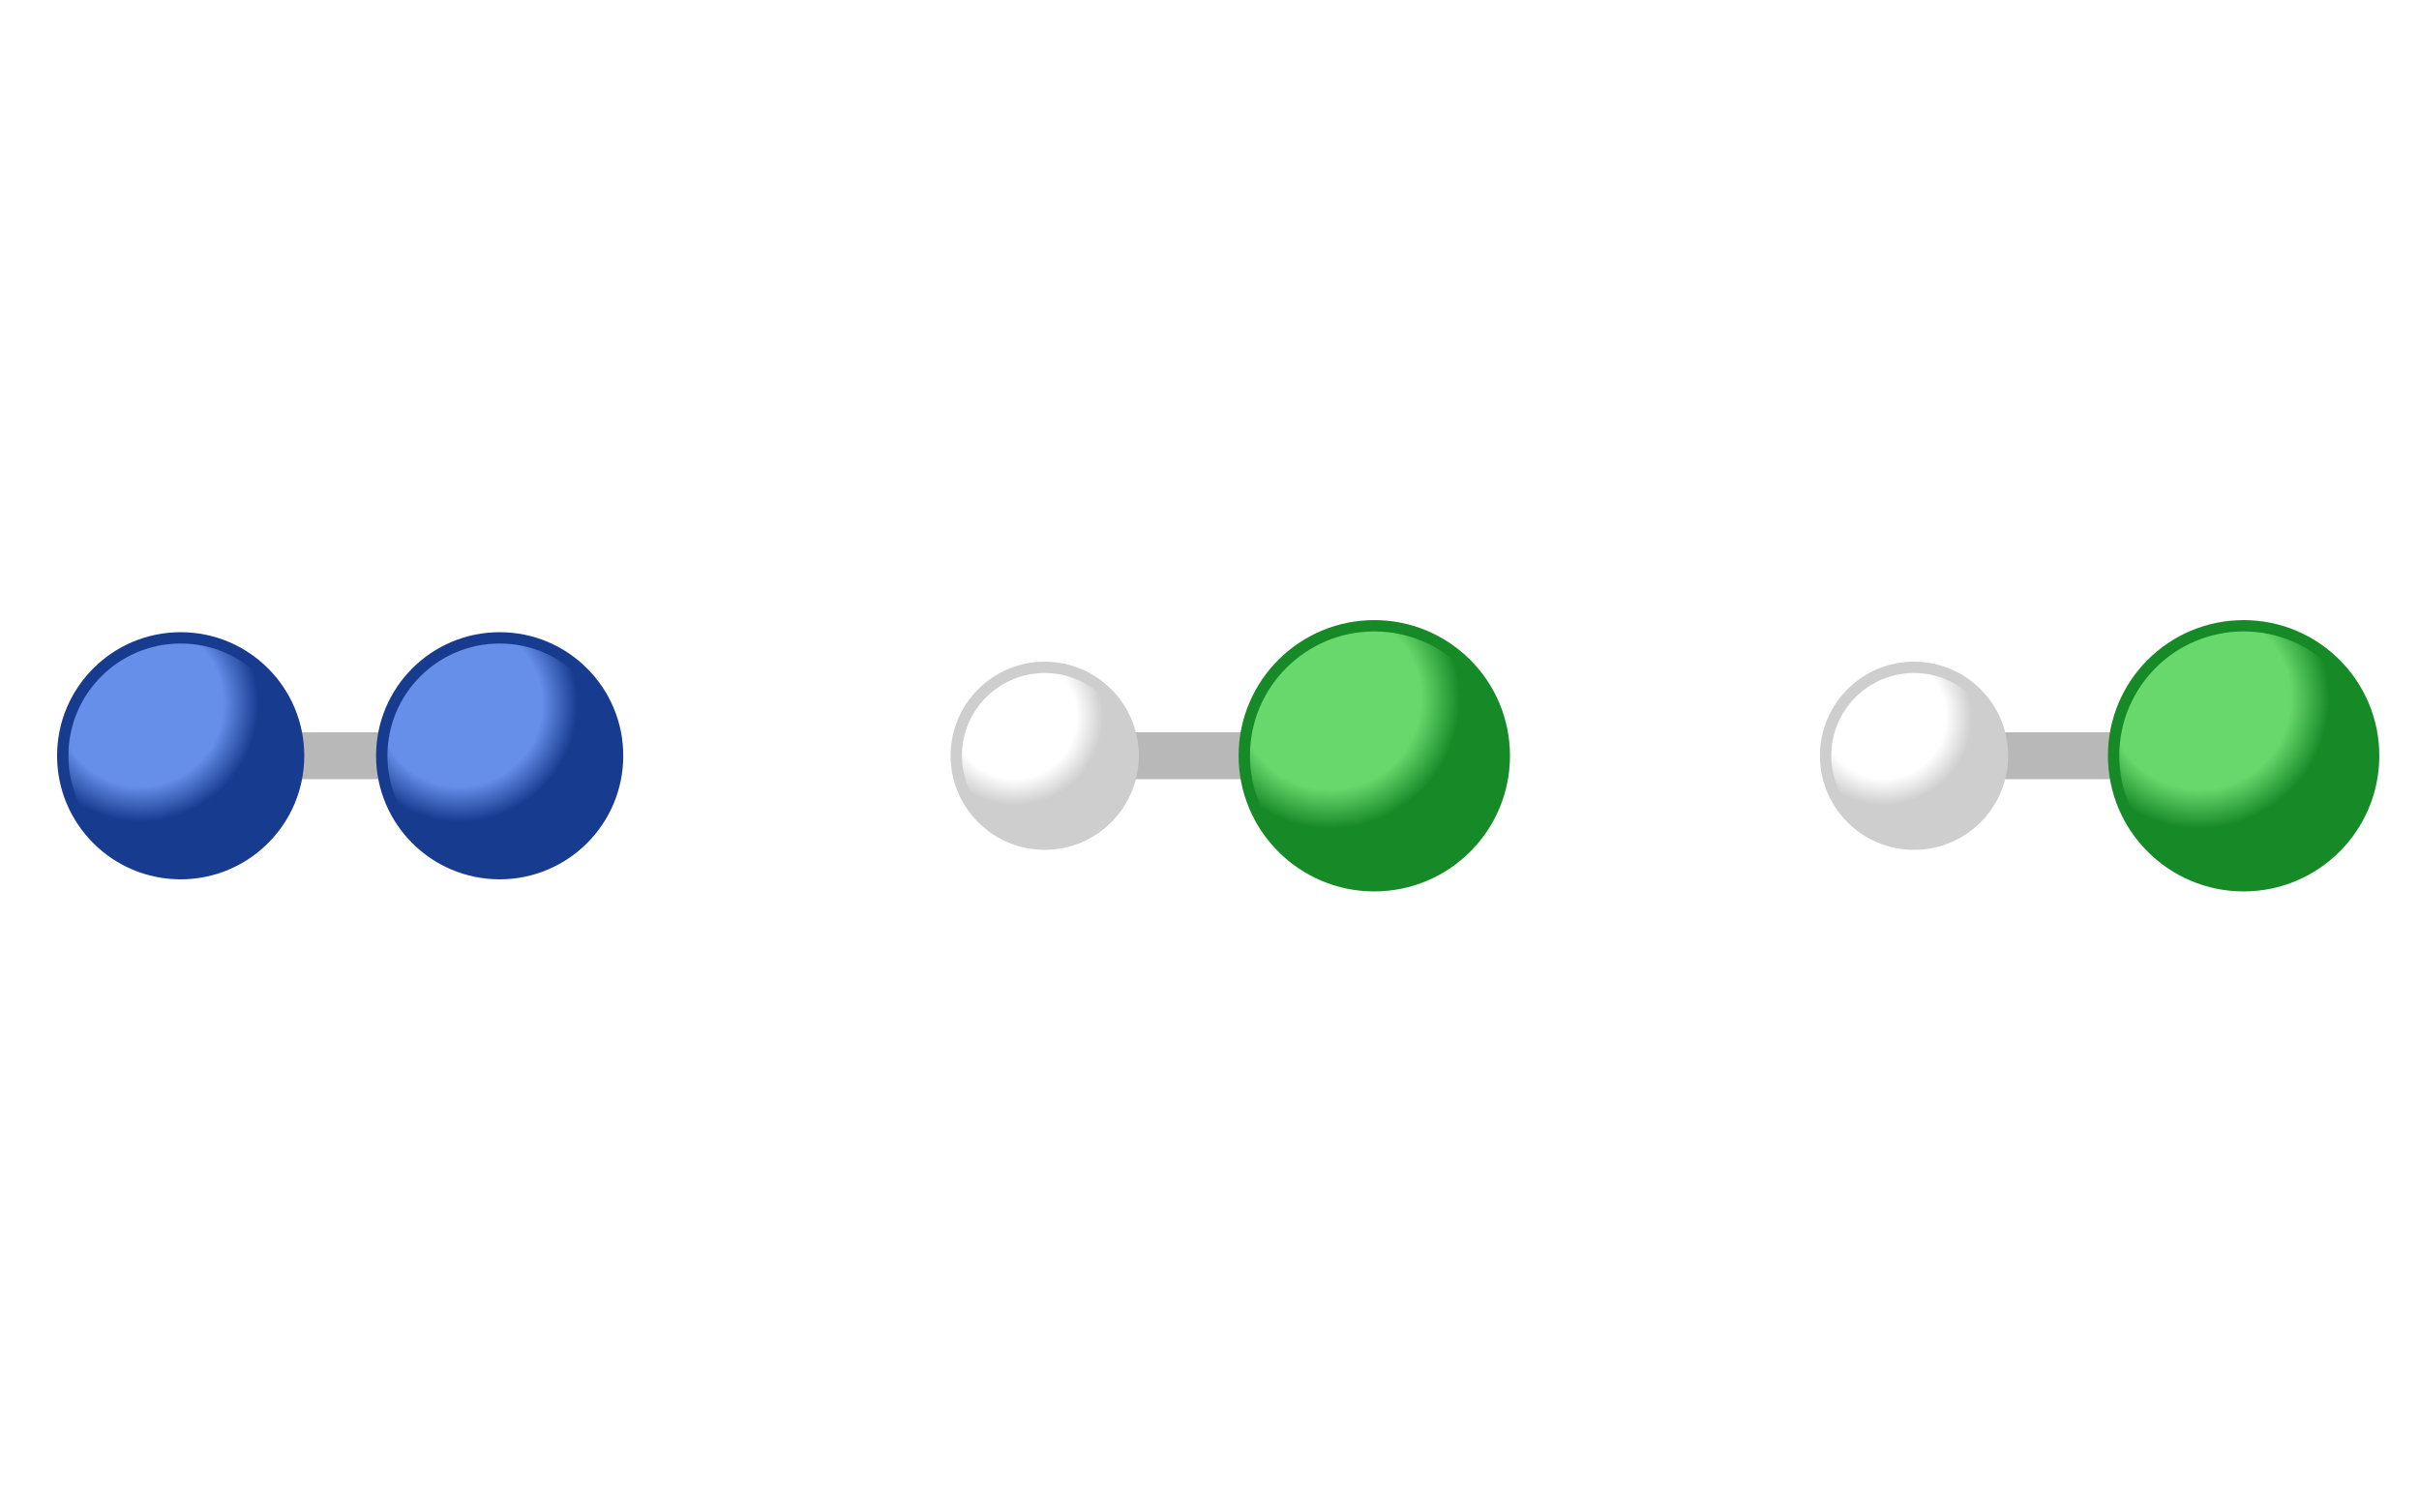
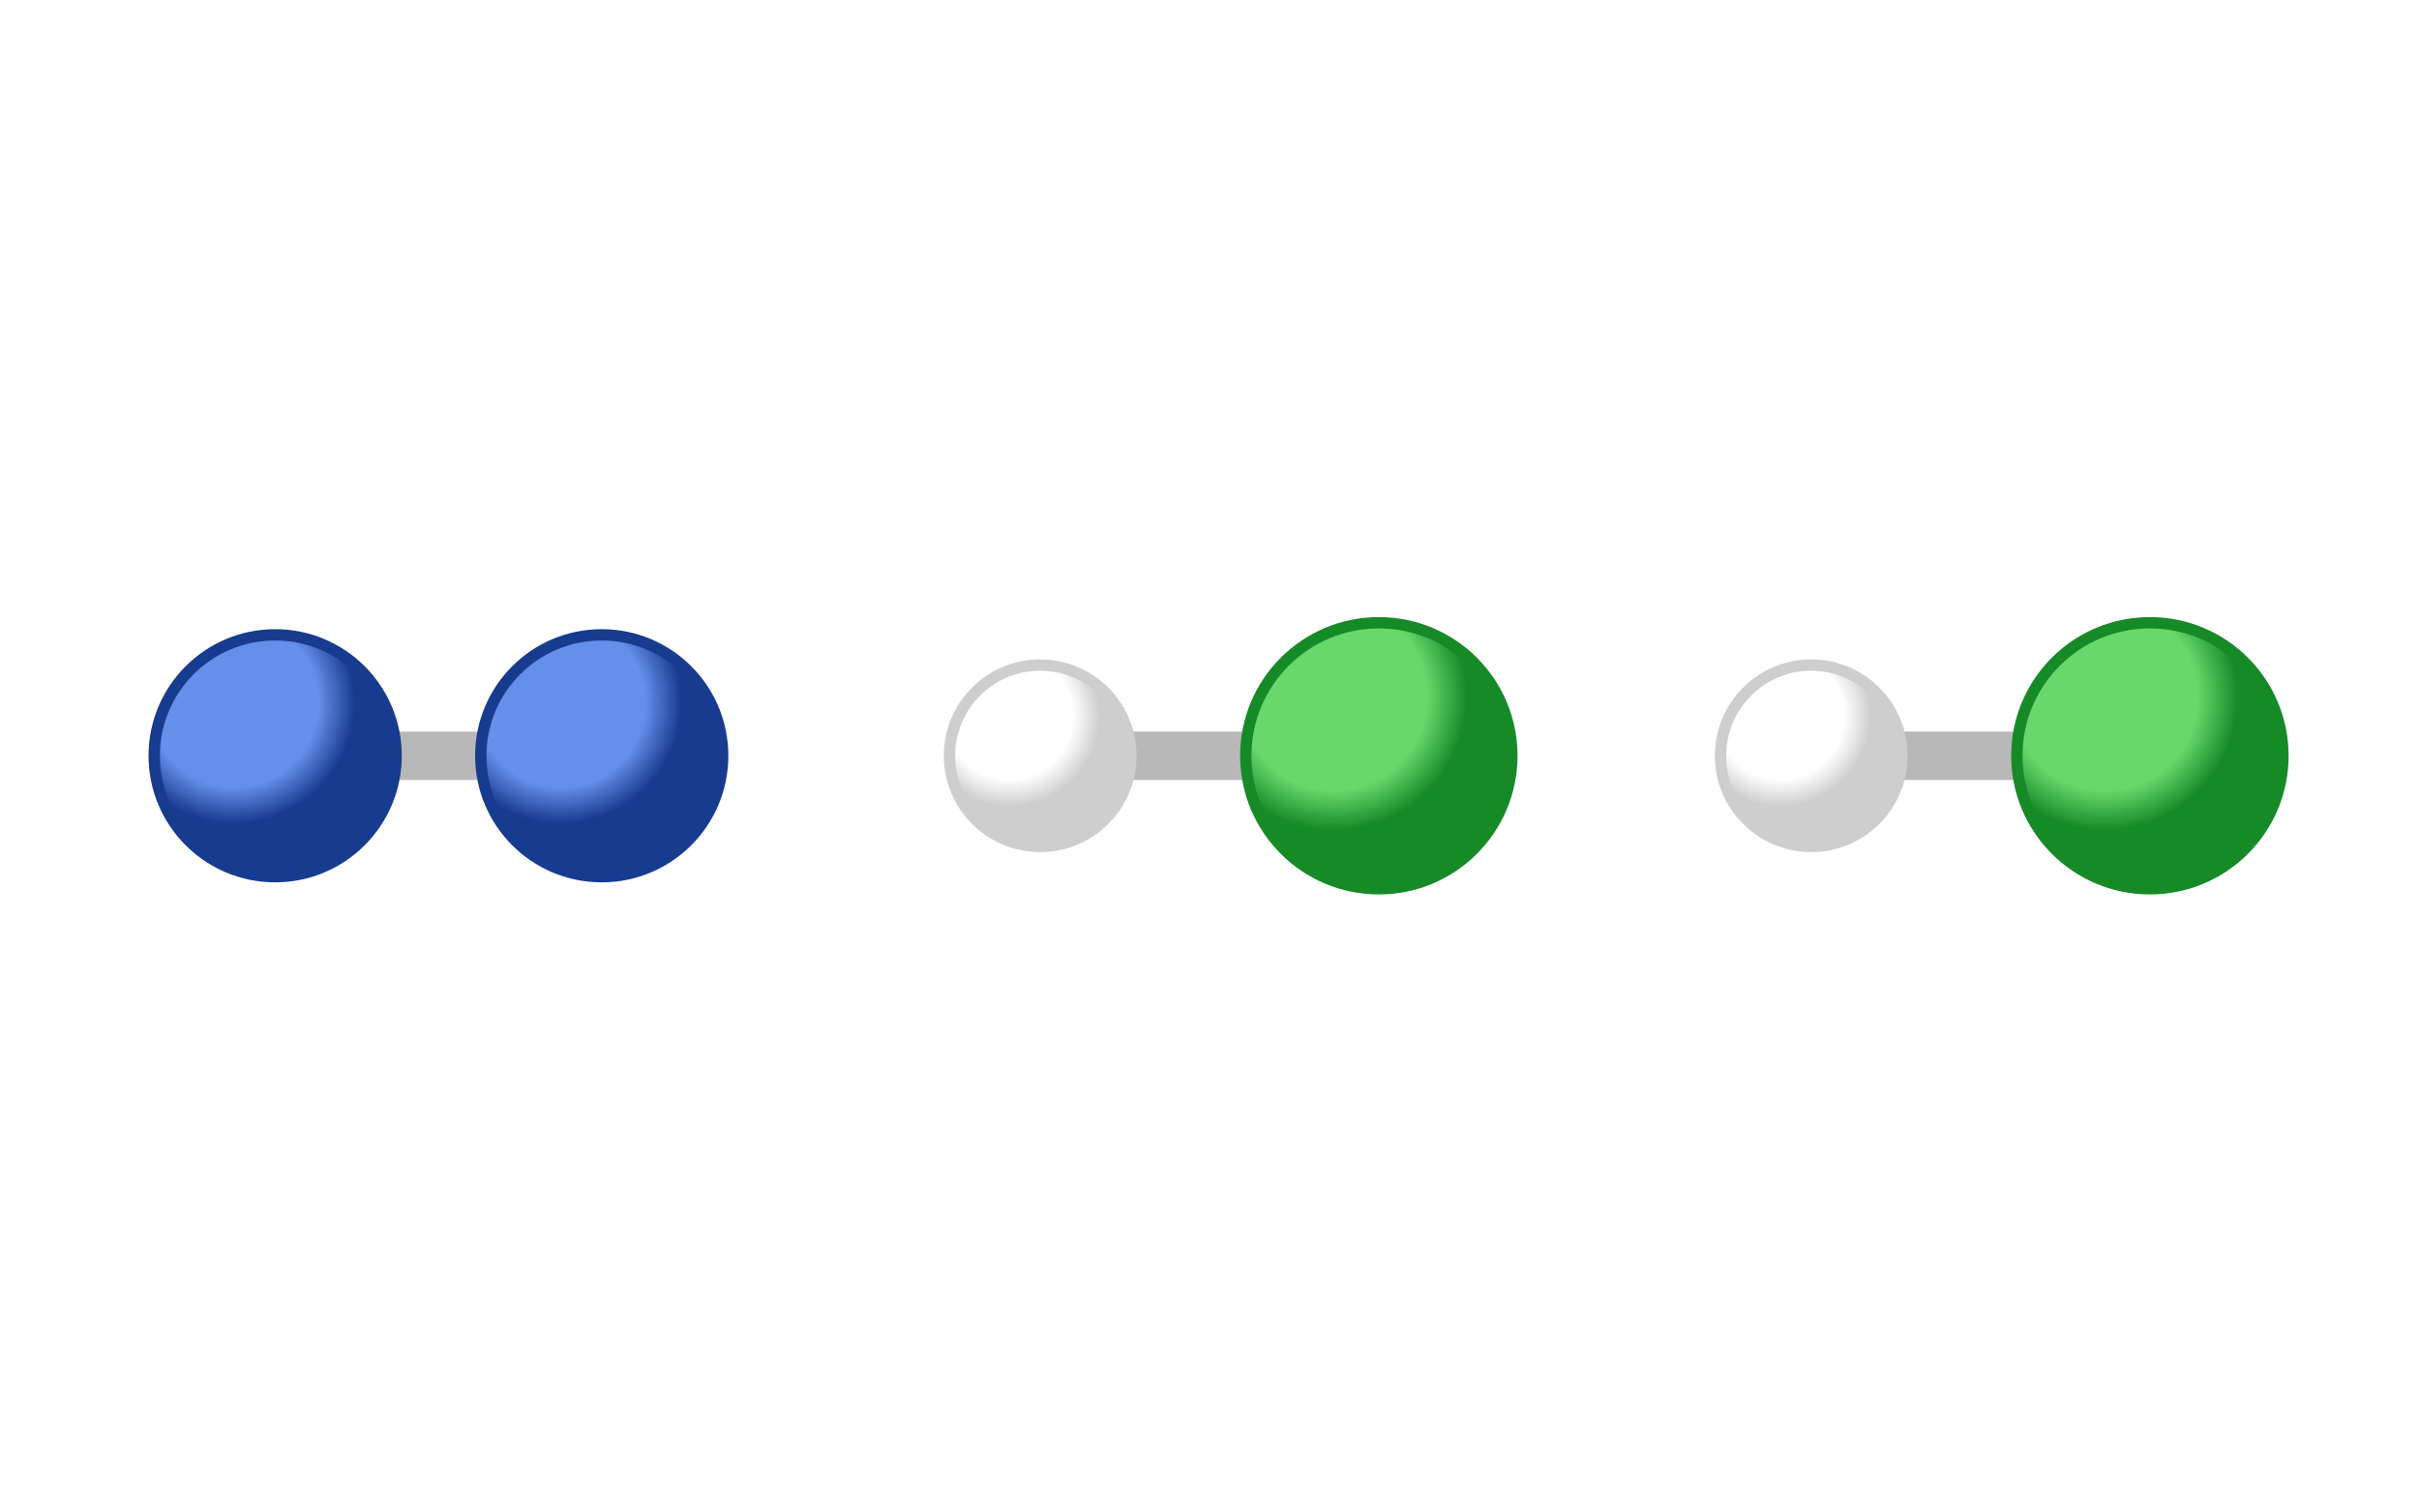
<svg xmlns="http://www.w3.org/2000/svg" width="320" height="200" viewBox="0 0 320 200">
  <defs>
    <radialGradient id="gH" cx="33%" cy="28%">
      <stop offset="0%" stop-color="#ffffff" />
      <stop offset="70%" stop-color="#ffffff" />
      <stop offset="100%" stop-color="#cecece" />
    </radialGradient>
    <radialGradient id="gC" cx="33%" cy="28%">
      <stop offset="0%" stop-color="#555555" />
      <stop offset="70%" stop-color="#555555" />
      <stop offset="100%" stop-color="#111111" />
    </radialGradient>
    <radialGradient id="gO" cx="33%" cy="28%">
      <stop offset="0%" stop-color="#ff655f" />
      <stop offset="70%" stop-color="#ff655f" />
      <stop offset="100%" stop-color="#a91310" />
    </radialGradient>
    <radialGradient id="gN" cx="33%" cy="28%">
      <stop offset="0%" stop-color="#668fea" />
      <stop offset="70%" stop-color="#668fea" />
      <stop offset="100%" stop-color="#173b8f" />
    </radialGradient>
    <radialGradient id="gS" cx="33%" cy="28%">
      <stop offset="0%" stop-color="#ffe25b" />
      <stop offset="70%" stop-color="#ffe25b" />
      <stop offset="100%" stop-color="#c49a00" />
    </radialGradient>
    <radialGradient id="gCl" cx="33%" cy="28%">
      <stop offset="0%" stop-color="#68d86c" />
      <stop offset="70%" stop-color="#68d86c" />
      <stop offset="100%" stop-color="#178a28" />
    </radialGradient>
  </defs>
-   <line x1="23.9" y1="100.0" x2="66.1" y2="100.0" stroke="#b8b8b8" stroke-width="6.2" stroke-linecap="round" />
-   <circle cx="23.9" cy="100.0" r="15.6" fill="url(#gN)" stroke="#173b8f" stroke-width="1.5" />
-   <circle cx="66.1" cy="100.0" r="15.6" fill="url(#gN)" stroke="#173b8f" stroke-width="1.5" />
-   <line x1="138.2" y1="100.0" x2="181.8" y2="100.0" stroke="#b8b8b8" stroke-width="6.2" stroke-linecap="round" />
-   <circle cx="138.2" cy="100.0" r="11.7" fill="url(#gH)" stroke="#cecece" stroke-width="1.5" />
-   <circle cx="181.8" cy="100.0" r="17.2" fill="url(#gCl)" stroke="#178a28" stroke-width="1.5" />
-   <line x1="253.2" y1="100.0" x2="296.8" y2="100.0" stroke="#b8b8b8" stroke-width="6.2" stroke-linecap="round" />
-   <circle cx="253.2" cy="100.0" r="11.7" fill="url(#gH)" stroke="#cecece" stroke-width="1.5" />
-   <circle cx="296.8" cy="100.0" r="17.2" fill="url(#gCl)" stroke="#178a28" stroke-width="1.5" />
+   <line x1="36.4" y1="100.0" x2="79.6" y2="100.0" stroke="#b8b8b8" stroke-width="6.4" stroke-linecap="round" />
+   <circle cx="36.4" cy="100.0" r="16.0" fill="url(#gN)" stroke="#173b8f" stroke-width="1.5" />
+   <circle cx="79.6" cy="100.0" r="16.0" fill="url(#gN)" stroke="#173b8f" stroke-width="1.5" />
+   <line x1="137.6" y1="100.0" x2="182.4" y2="100.0" stroke="#b8b8b8" stroke-width="6.4" stroke-linecap="round" />
+   <circle cx="137.6" cy="100.0" r="12.0" fill="url(#gH)" stroke="#cecece" stroke-width="1.5" />
+   <circle cx="182.4" cy="100.0" r="17.6" fill="url(#gCl)" stroke="#178a28" stroke-width="1.5" />
+   <line x1="239.6" y1="100.0" x2="284.4" y2="100.0" stroke="#b8b8b8" stroke-width="6.4" stroke-linecap="round" />
+   <circle cx="239.6" cy="100.0" r="12.0" fill="url(#gH)" stroke="#cecece" stroke-width="1.5" />
+   <circle cx="284.4" cy="100.0" r="17.6" fill="url(#gCl)" stroke="#178a28" stroke-width="1.5" />
</svg>
